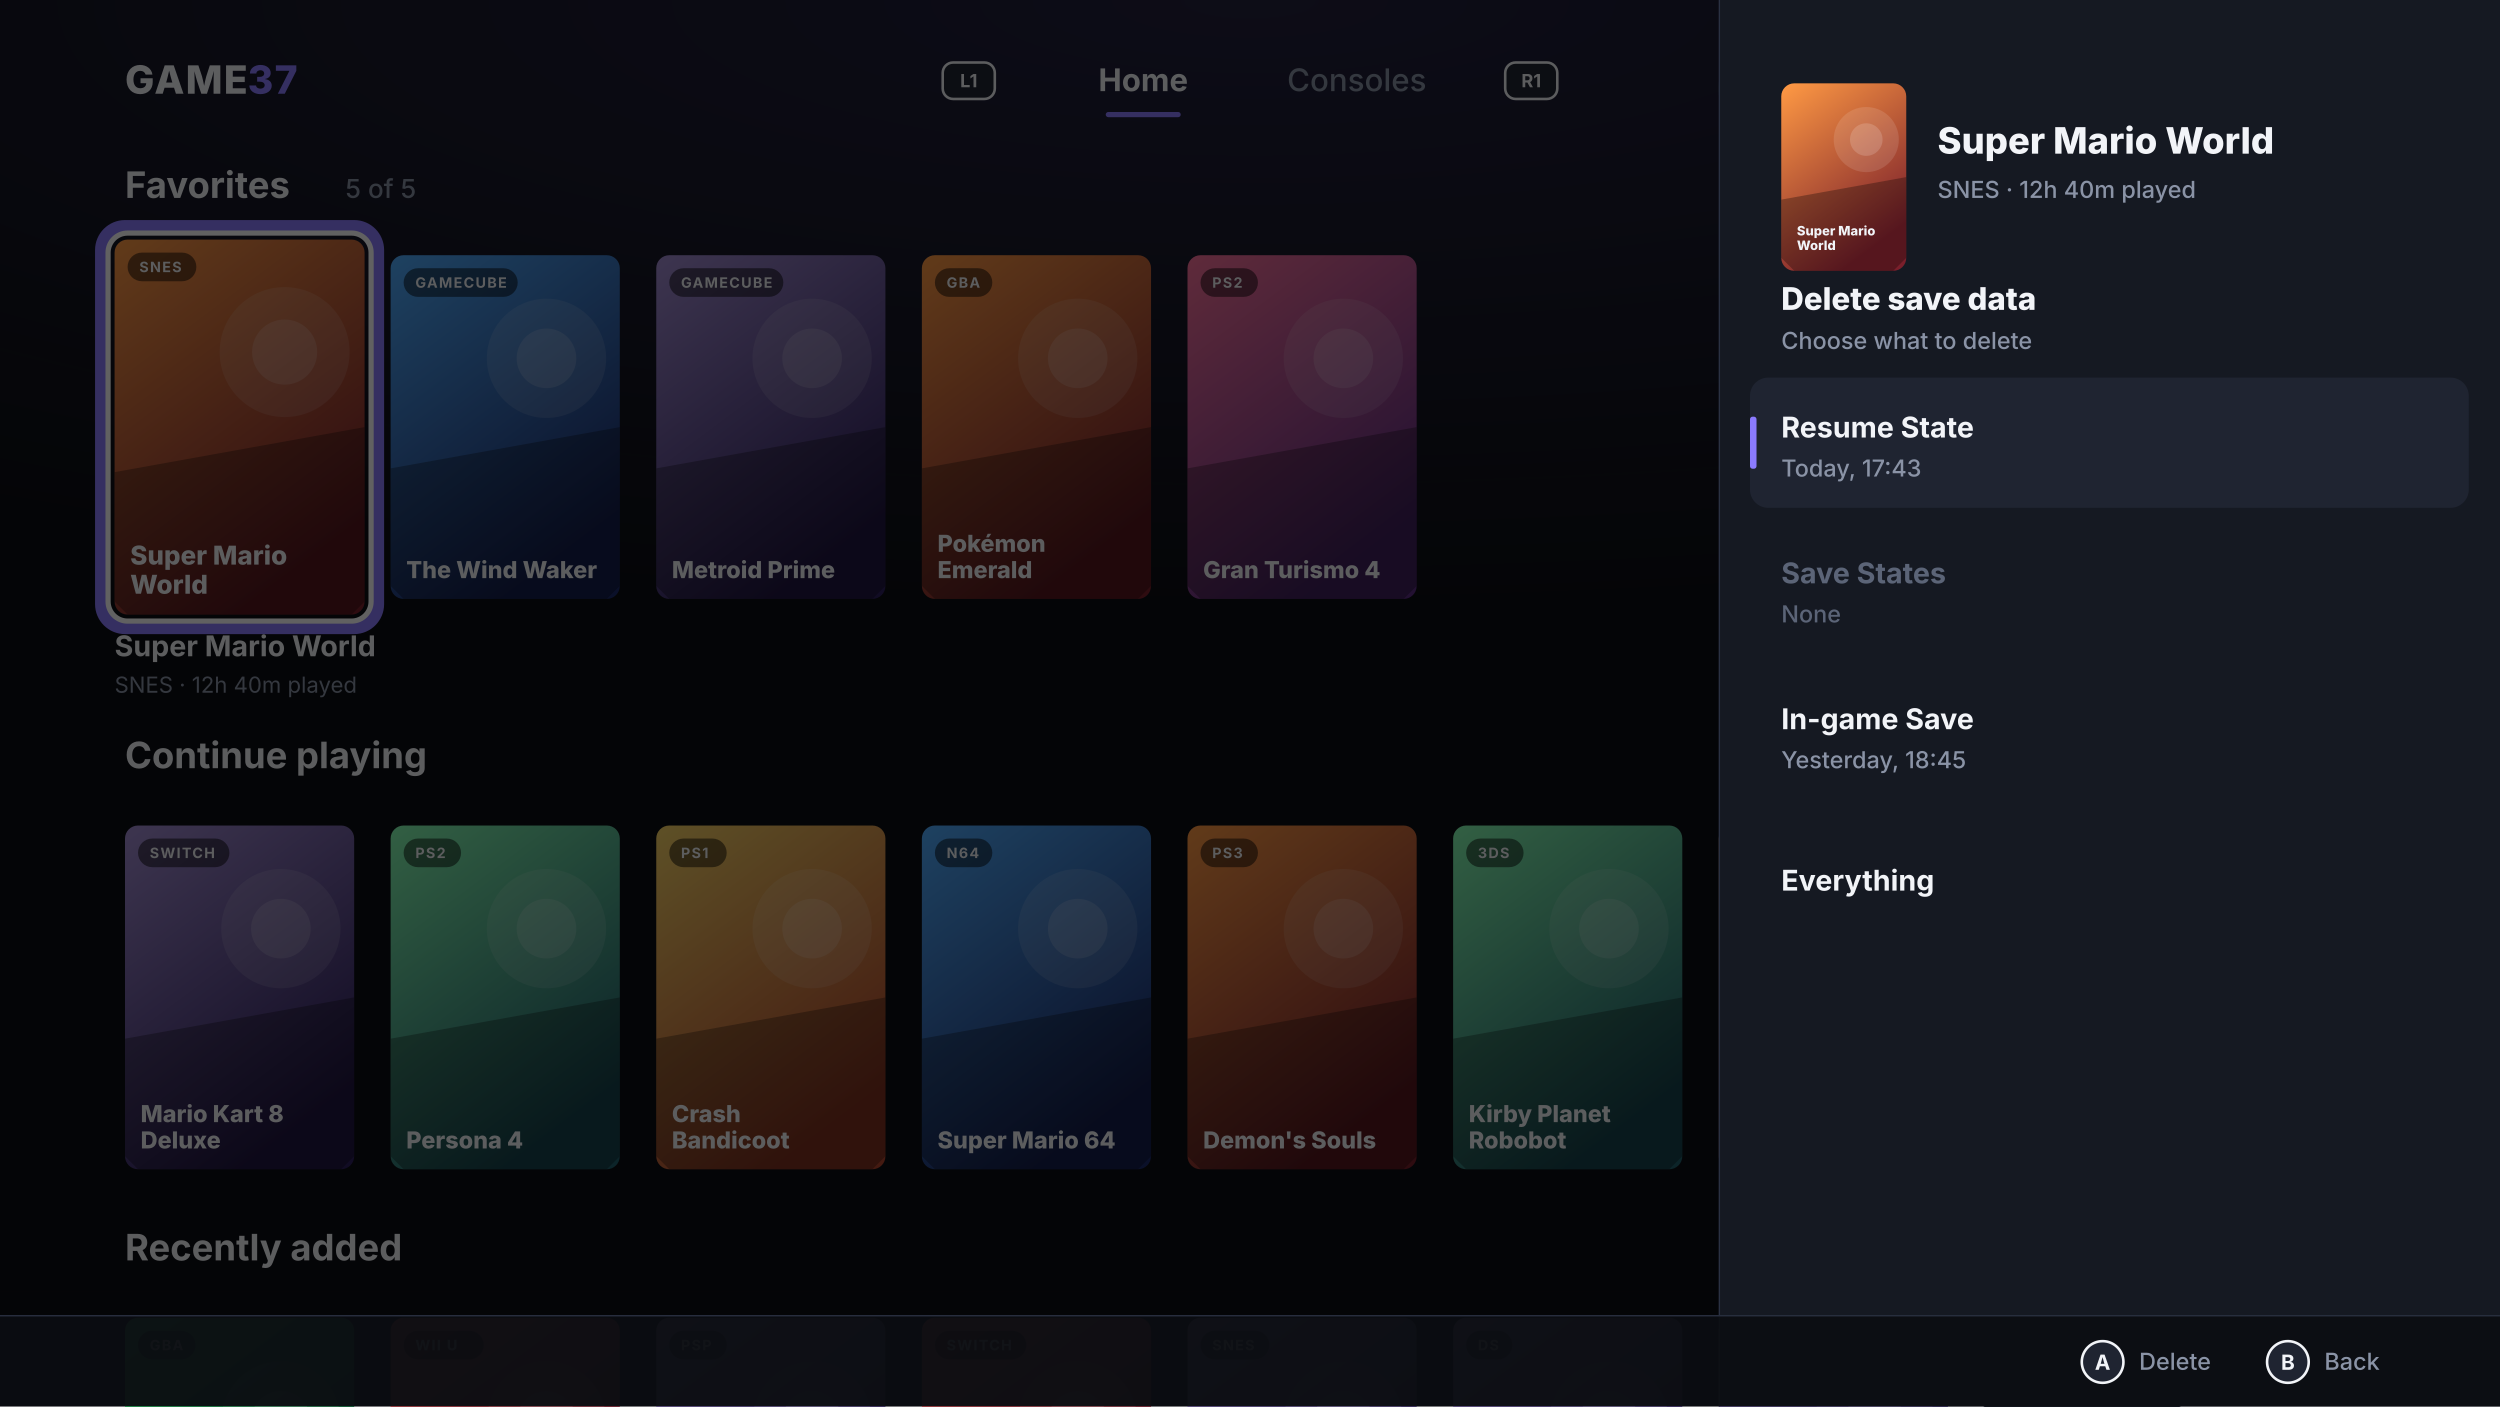
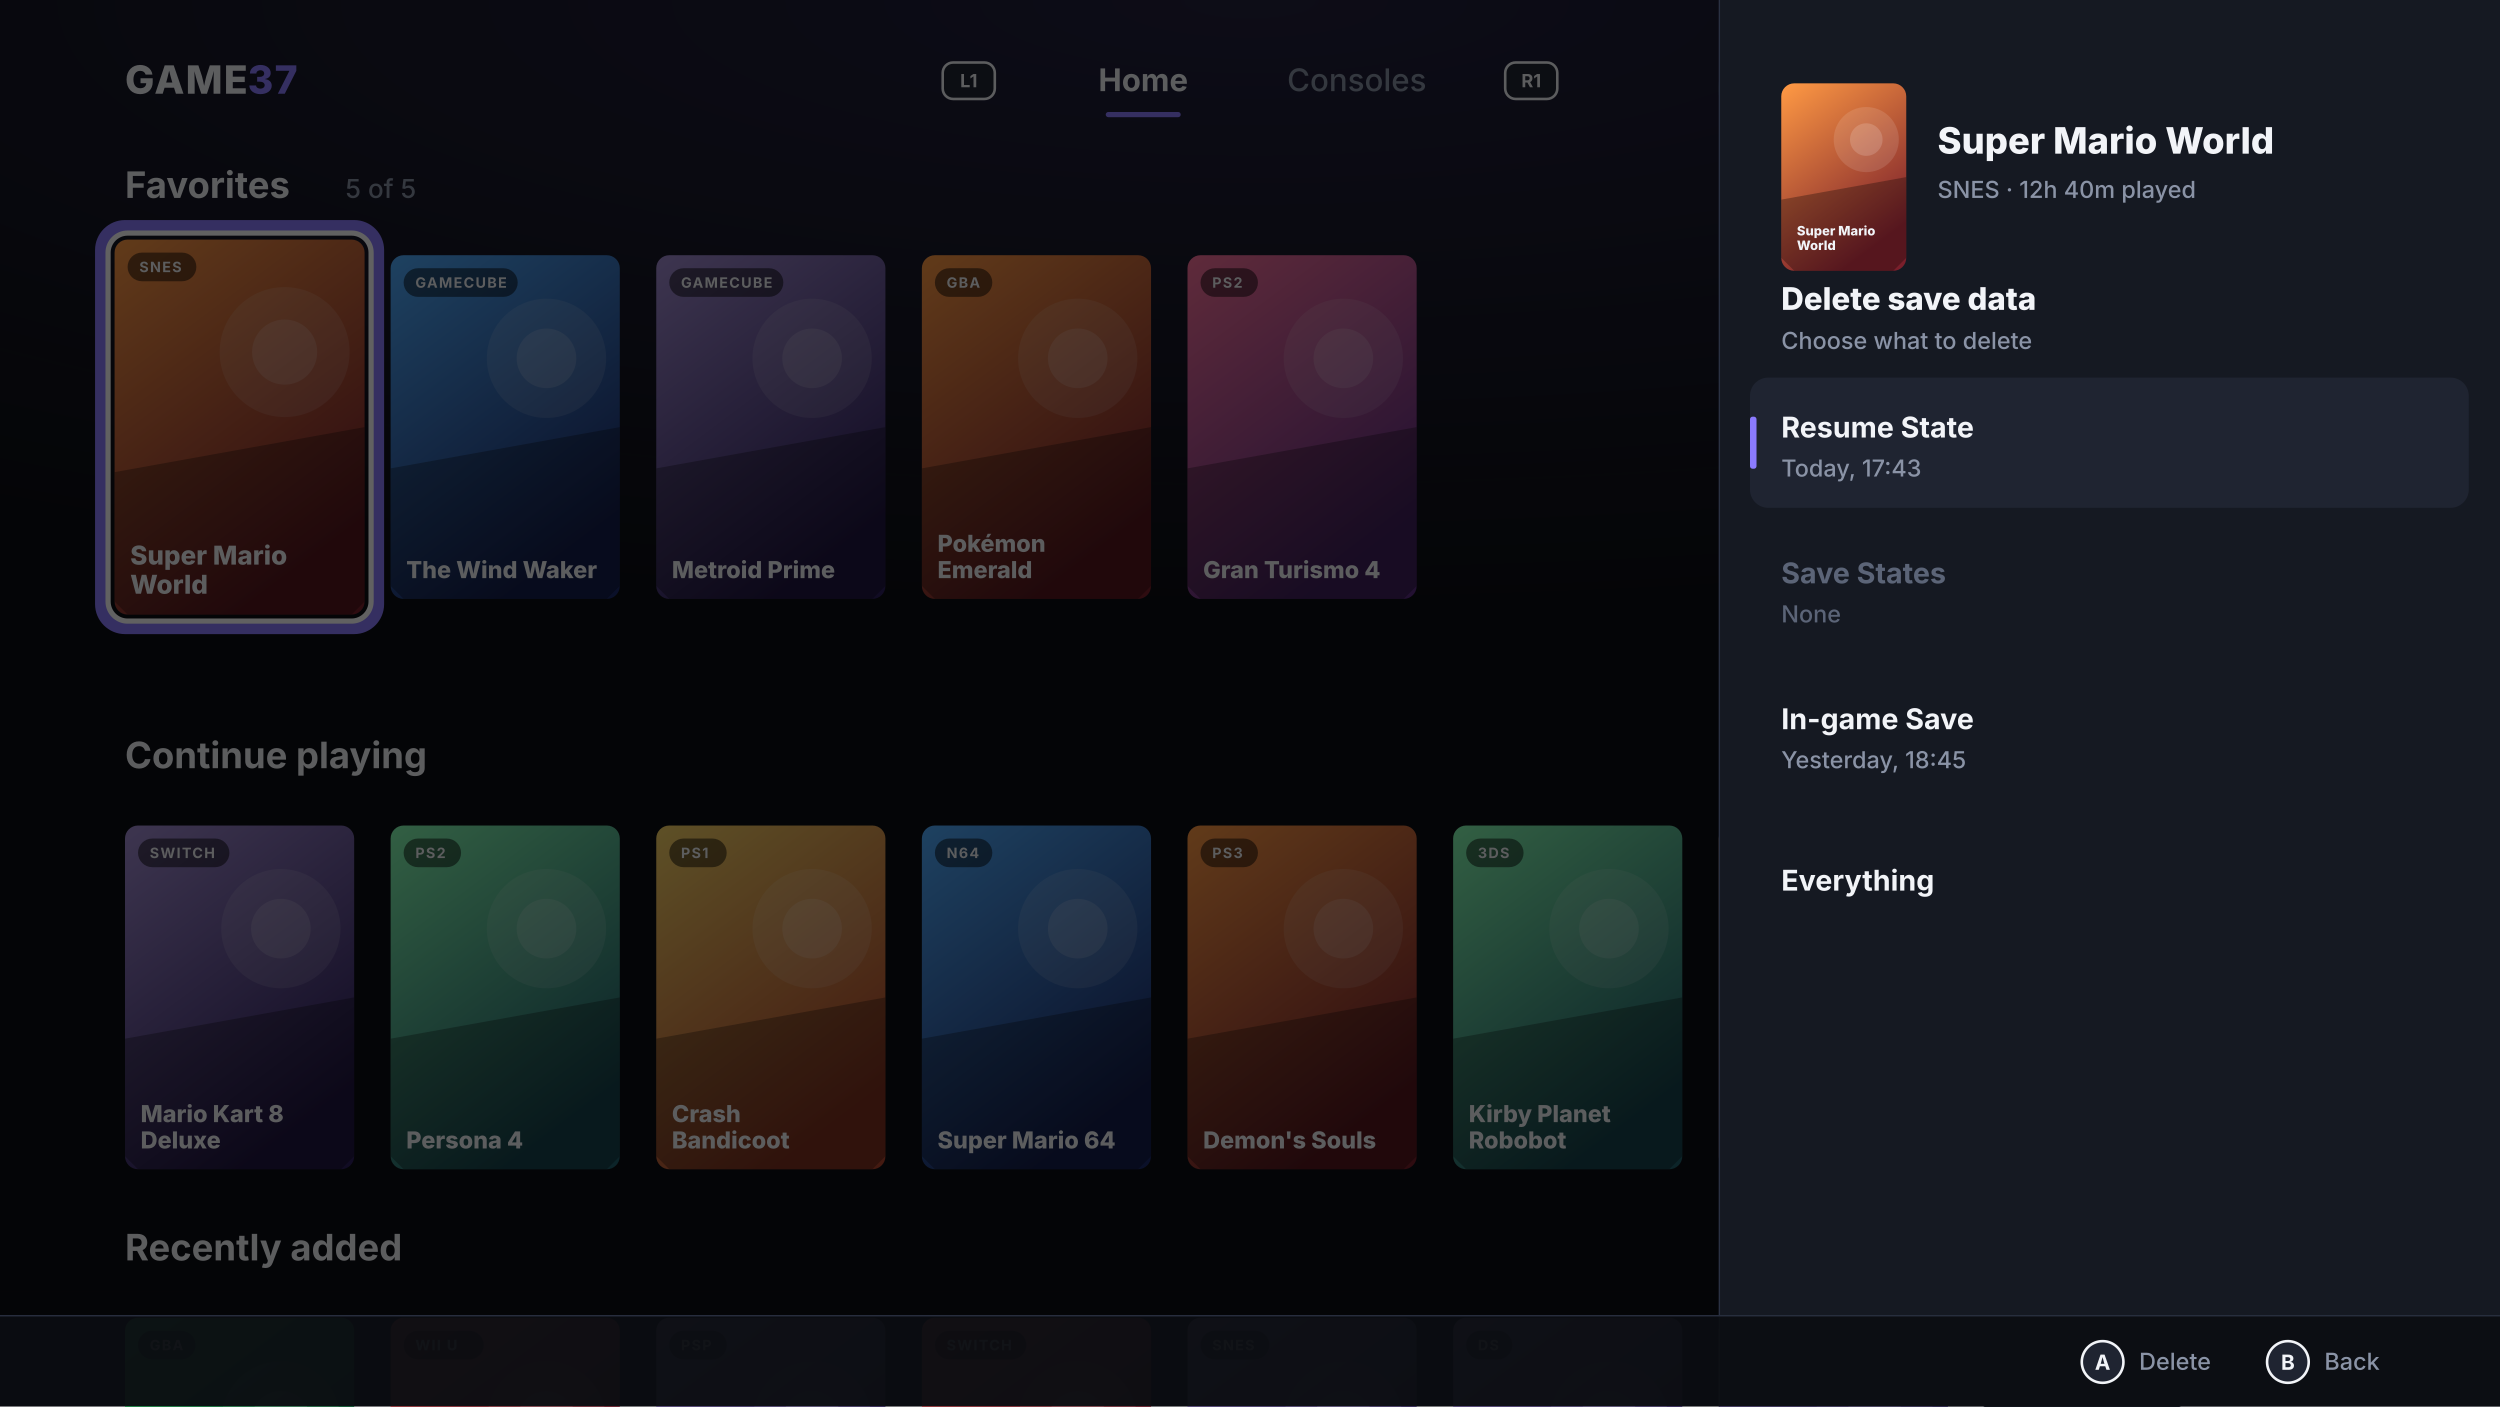
<svg xmlns="http://www.w3.org/2000/svg" width="1920" height="1080" viewBox="0 0 1920 1080">
  <defs>
    <radialGradient id="rg1" cx="0.5" cy="0" r="0.9">
      <stop offset="0" stop-color="#8B7BFF" stop-opacity="0.18" />
      <stop offset="1" stop-color="#8B7BFF" stop-opacity="0" />
    </radialGradient>
    <linearGradient id="lg2" x1="0" y1="0" x2="0.5" y2="1">
      <stop offset="0" stop-color="#FF9A44" stop-opacity="1" />
      <stop offset="1" stop-color="#7A1F2B" stop-opacity="1" />
    </linearGradient>
    <linearGradient id="lg3" x1="0" y1="0" x2="0.5" y2="1">
      <stop offset="0" stop-color="#4FACFE" stop-opacity="1" />
      <stop offset="1" stop-color="#1B2A6B" stop-opacity="1" />
    </linearGradient>
    <linearGradient id="lg4" x1="0" y1="0" x2="0.5" y2="1">
      <stop offset="0" stop-color="#A18CD1" stop-opacity="1" />
      <stop offset="1" stop-color="#2E1F5E" stop-opacity="1" />
    </linearGradient>
    <linearGradient id="lg5" x1="0" y1="0" x2="0.5" y2="1">
      <stop offset="0" stop-color="#FF9A44" stop-opacity="1" />
      <stop offset="1" stop-color="#7A1F2B" stop-opacity="1" />
    </linearGradient>
    <linearGradient id="lg6" x1="0" y1="0" x2="0.5" y2="1">
      <stop offset="0" stop-color="#FA709A" stop-opacity="1" />
      <stop offset="1" stop-color="#5B2C83" stop-opacity="1" />
    </linearGradient>
    <linearGradient id="lg7" x1="0" y1="0" x2="0.5" y2="1">
      <stop offset="0" stop-color="#A18CD1" stop-opacity="1" />
      <stop offset="1" stop-color="#2E1F5E" stop-opacity="1" />
    </linearGradient>
    <linearGradient id="lg8" x1="0" y1="0" x2="0.5" y2="1">
      <stop offset="0" stop-color="#84FAB0" stop-opacity="1" />
      <stop offset="1" stop-color="#1F5F6B" stop-opacity="1" />
    </linearGradient>
    <linearGradient id="lg9" x1="0" y1="0" x2="0.5" y2="1">
      <stop offset="0" stop-color="#F6D365" stop-opacity="1" />
      <stop offset="1" stop-color="#B3452C" stop-opacity="1" />
    </linearGradient>
    <linearGradient id="lg10" x1="0" y1="0" x2="0.5" y2="1">
      <stop offset="0" stop-color="#4FACFE" stop-opacity="1" />
      <stop offset="1" stop-color="#1B2A6B" stop-opacity="1" />
    </linearGradient>
    <linearGradient id="lg11" x1="0" y1="0" x2="0.5" y2="1">
      <stop offset="0" stop-color="#FF9A44" stop-opacity="1" />
      <stop offset="1" stop-color="#7A1F2B" stop-opacity="1" />
    </linearGradient>
    <linearGradient id="lg12" x1="0" y1="0" x2="0.5" y2="1">
      <stop offset="0" stop-color="#84FAB0" stop-opacity="1" />
      <stop offset="1" stop-color="#1F5F6B" stop-opacity="1" />
    </linearGradient>
    <linearGradient id="lg13" x1="0" y1="0" x2="0.5" y2="1">
      <stop offset="0" stop-color="#FCCB90" stop-opacity="1" />
      <stop offset="1" stop-color="#8E3B46" stop-opacity="1" />
    </linearGradient>
    <linearGradient id="lg14" x1="0" y1="0" x2="0.5" y2="1">
      <stop offset="0" stop-color="#43E97B" stop-opacity="1" />
      <stop offset="1" stop-color="#0F4C3A" stop-opacity="1" />
    </linearGradient>
    <linearGradient id="lg15" x1="0" y1="0" x2="0.5" y2="1">
      <stop offset="0" stop-color="#FF6B6B" stop-opacity="1" />
      <stop offset="1" stop-color="#6B1D3A" stop-opacity="1" />
    </linearGradient>
    <linearGradient id="lg16" x1="0" y1="0" x2="0.5" y2="1">
      <stop offset="0" stop-color="#A18CD1" stop-opacity="1" />
      <stop offset="1" stop-color="#2E1F5E" stop-opacity="1" />
    </linearGradient>
    <linearGradient id="lg17" x1="0" y1="0" x2="0.5" y2="1">
      <stop offset="0" stop-color="#FF6B6B" stop-opacity="1" />
      <stop offset="1" stop-color="#6B1D3A" stop-opacity="1" />
    </linearGradient>
    <linearGradient id="lg18" x1="0" y1="0" x2="0.5" y2="1">
      <stop offset="0" stop-color="#A18CD1" stop-opacity="1" />
      <stop offset="1" stop-color="#2E1F5E" stop-opacity="1" />
    </linearGradient>
    <linearGradient id="lg19" x1="0" y1="0" x2="0.5" y2="1">
      <stop offset="0" stop-color="#A18CD1" stop-opacity="1" />
      <stop offset="1" stop-color="#2E1F5E" stop-opacity="1" />
    </linearGradient>
    <linearGradient id="lg20" x1="0" y1="0" x2="0.5" y2="1">
      <stop offset="0" stop-color="#A18CD1" stop-opacity="1" />
      <stop offset="1" stop-color="#2E1F5E" stop-opacity="1" />
    </linearGradient>
    <linearGradient id="lg21" x1="0" y1="0" x2="0" y2="1">
      <stop offset="0" stop-color="#0B0D12" stop-opacity="0" />
      <stop offset="1" stop-color="#0B0D12" stop-opacity="1" />
    </linearGradient>
    <linearGradient id="lg22" x1="0" y1="0" x2="0.5" y2="1">
      <stop offset="0" stop-color="#FF9A44" stop-opacity="1" />
      <stop offset="1" stop-color="#7A1F2B" stop-opacity="1" />
    </linearGradient>
  </defs>
  <rect x="0.0" y="0.0" width="1920.0" height="1080.0" rx="0" fill="#0B0D12" fill-opacity="1" />
  <rect x="0.0" y="0.0" width="1920.0" height="520.0" rx="0" fill="url(#rg1)" fill-opacity="1" />
  <text x="96" y="72" font-family="Inter, 'Helvetica Neue', Arial, sans-serif" font-size="30" font-weight="800" fill="#F2F4F8" letter-spacing="1">GAME<tspan fill="#8B7BFF">37</tspan>
  </text>
  <rect x="724.0" y="48.0" width="40.0" height="28.0" rx="8" fill="#1F2431" fill-opacity="1" stroke="#F2F4F8" stroke-width="2" />
  <text x="744.0" y="67.0" font-family="Inter, 'Helvetica Neue', Arial, sans-serif" font-size="14" font-weight="700" fill="#F2F4F8" fill-opacity="1" text-anchor="middle" letter-spacing="0">L1</text>
  <rect x="1156.0" y="48.0" width="40.0" height="28.0" rx="8" fill="#1F2431" fill-opacity="1" stroke="#F2F4F8" stroke-width="2" />
  <text x="1176.0" y="67.0" font-family="Inter, 'Helvetica Neue', Arial, sans-serif" font-size="14" font-weight="700" fill="#F2F4F8" fill-opacity="1" text-anchor="middle" letter-spacing="0">R1</text>
  <text x="878.0" y="70.0" font-family="Inter, 'Helvetica Neue', Arial, sans-serif" font-size="24" font-weight="700" fill="#F2F4F8" fill-opacity="1" text-anchor="middle" letter-spacing="0">Home</text>
  <rect x="849.2" y="86.0" width="57.6" height="4.0" rx="2" fill="#8B7BFF" fill-opacity="1" />
  <text x="1042.0" y="70.0" font-family="Inter, 'Helvetica Neue', Arial, sans-serif" font-size="24" font-weight="500" fill="#8A93A6" fill-opacity="1" text-anchor="middle" letter-spacing="0">Consoles</text>
  <rect x="1320.0" y="44.0" width="330.0" height="48.0" rx="24" fill="#151922" fill-opacity="1" stroke="#2A3142" stroke-width="1" />
  <circle cx="1350.0" cy="66.0" r="8.0" fill="none" fill-opacity="1" stroke="#8A93A6" stroke-width="2.5" />
  <line x1="1356" y1="72" x2="1362" y2="78" stroke="#8A93A6" stroke-width="2.5" stroke-linecap="round" />
  <text x="1372.0" y="74.0" font-family="Inter, 'Helvetica Neue', Arial, sans-serif" font-size="18" font-weight="400" fill="#8A93A6" fill-opacity="1" text-anchor="start" letter-spacing="0">Search games</text>
  <rect x="1596.0" y="54.0" width="40.0" height="28.0" rx="8" fill="#1F2431" fill-opacity="1" stroke="#F2F4F8" stroke-width="2" />
  <text x="1616.0" y="73.0" font-family="Inter, 'Helvetica Neue', Arial, sans-serif" font-size="14" font-weight="700" fill="#F2F4F8" fill-opacity="1" text-anchor="middle" letter-spacing="0">L3</text>
  <rect x="1519.6" y="54.0" width="68.4" height="28.0" rx="8" fill="#1F2431" fill-opacity="1" stroke="#F2F4F8" stroke-width="2" />
  <text x="1553.8" y="73.0" font-family="Inter, 'Helvetica Neue', Arial, sans-serif" font-size="14" font-weight="700" fill="#F2F4F8" fill-opacity="1" text-anchor="middle" letter-spacing="0">Ctrl F</text>
  <circle cx="1690.0" cy="68.0" r="24.0" fill="#151922" fill-opacity="1" stroke="#2A3142" stroke-width="1" />
  <polygon points="1699.3,65.4 1702.8,65.9 1702.8,70.1 1699.3,70.6 1698.4,72.7 1700.5,75.6 1697.6,78.5 1694.7,76.4 1692.6,77.3 1692.1,80.8 1687.9,80.8 1687.4,77.3 1685.3,76.4 1682.4,78.5 1679.5,75.6 1681.6,72.7 1680.7,70.6 1677.2,70.1 1677.2,65.9 1680.7,65.4 1681.6,63.3 1679.5,60.4 1682.4,57.5 1685.3,59.6 1687.4,58.7 1687.9,55.2 1692.1,55.2 1692.6,58.7 1694.7,59.6 1697.6,57.5 1700.5,60.4 1698.4,63.3" fill="#8A93A6" />
  <circle cx="1690.0" cy="68.0" r="4.7" fill="#151922" fill-opacity="1" />
  <text x="1824.0" y="76.0" font-family="Inter, 'Helvetica Neue', Arial, sans-serif" font-size="24" font-weight="600" fill="#F2F4F8" fill-opacity="1" text-anchor="end" letter-spacing="0">21:42</text>
  <rect x="78.0" y="174.0" width="212.0" height="308.0" rx="18" fill="none" fill-opacity="0.4" stroke="#8B7BFF" stroke-width="10" />
  <rect x="83.0" y="179.0" width="202.0" height="298.0" rx="15" fill="none" fill-opacity="1" stroke="#FFFFFF" stroke-width="4" />
  <rect x="88.0" y="184.0" width="192.0" height="288.0" rx="10" fill="url(#lg2)" fill-opacity="1" />
  <circle cx="218.6" cy="270.4" r="49.9" fill="#FFFFFF" fill-opacity="0.12" />
  <circle cx="218.6" cy="270.4" r="25.0" fill="#FFFFFF" fill-opacity="0.16" />
  <polygon points="88,362.6 280,328.0 280,462.0 270,472.0 98,472.0 88,462.0" fill="#000000" fill-opacity=".3" />
  <text x="100.0" y="433.6" font-family="Inter, 'Helvetica Neue', Arial, sans-serif" font-size="20" font-weight="800" fill="#F2F4F8" fill-opacity="1" text-anchor="start" letter-spacing="0">Super Mario</text>
  <text x="100.0" y="456.0" font-family="Inter, 'Helvetica Neue', Arial, sans-serif" font-size="20" font-weight="800" fill="#F2F4F8" fill-opacity="1" text-anchor="start" letter-spacing="0">World</text>
  <rect x="98.0" y="194.0" width="52.8" height="22.0" rx="11" fill="#000000" fill-opacity="0.5" />
  <text x="107.0" y="209.0" font-family="Inter, 'Helvetica Neue', Arial, sans-serif" font-size="11" font-weight="700" fill="#F2F4F8" fill-opacity="1" text-anchor="start" letter-spacing="1">SNES</text>
-   <text x="88.0" y="504.0" font-family="Inter, 'Helvetica Neue', Arial, sans-serif" font-size="22" font-weight="700" fill="#F2F4F8" fill-opacity="1" text-anchor="start" letter-spacing="0">Super Mario World</text>
-   <text x="88.0" y="532.0" font-family="Inter, 'Helvetica Neue', Arial, sans-serif" font-size="17" font-weight="400" fill="#8A93A6" fill-opacity="1" text-anchor="start" letter-spacing="0">SNES · 12h 40m played</text>
  <rect x="300.0" y="196.0" width="176.0" height="264.0" rx="10" fill="url(#lg3)" fill-opacity="1" />
  <circle cx="419.7" cy="275.2" r="45.8" fill="#FFFFFF" fill-opacity="0.12" />
  <circle cx="419.7" cy="275.2" r="22.9" fill="#FFFFFF" fill-opacity="0.16" />
  <polygon points="300,359.7 476,328.0 476,450.0 466,460.0 310,460.0 300,450.0" fill="#000000" fill-opacity=".3" />
  <text x="312.0" y="444.0" font-family="Inter, 'Helvetica Neue', Arial, sans-serif" font-size="18" font-weight="800" fill="#F2F4F8" fill-opacity="1" text-anchor="start" letter-spacing="0">The Wind Waker</text>
  <rect x="310.0" y="206.0" width="87.6" height="22.0" rx="11" fill="#000000" fill-opacity="0.5" />
  <text x="319.0" y="221.0" font-family="Inter, 'Helvetica Neue', Arial, sans-serif" font-size="11" font-weight="700" fill="#F2F4F8" fill-opacity="1" text-anchor="start" letter-spacing="1">GAMECUBE</text>
  <rect x="504.0" y="196.0" width="176.0" height="264.0" rx="10" fill="url(#lg4)" fill-opacity="1" />
  <circle cx="623.7" cy="275.2" r="45.8" fill="#FFFFFF" fill-opacity="0.12" />
  <circle cx="623.7" cy="275.2" r="22.9" fill="#FFFFFF" fill-opacity="0.16" />
  <polygon points="504,359.7 680,328.0 680,450.0 670,460.0 514,460.0 504,450.0" fill="#000000" fill-opacity=".3" />
  <text x="516.0" y="444.0" font-family="Inter, 'Helvetica Neue', Arial, sans-serif" font-size="18" font-weight="800" fill="#F2F4F8" fill-opacity="1" text-anchor="start" letter-spacing="0">Metroid Prime</text>
  <rect x="514.0" y="206.0" width="87.6" height="22.0" rx="11" fill="#000000" fill-opacity="0.5" />
  <text x="523.0" y="221.0" font-family="Inter, 'Helvetica Neue', Arial, sans-serif" font-size="11" font-weight="700" fill="#F2F4F8" fill-opacity="1" text-anchor="start" letter-spacing="1">GAMECUBE</text>
  <rect x="708.0" y="196.0" width="176.0" height="264.0" rx="10" fill="url(#lg5)" fill-opacity="1" />
  <circle cx="827.7" cy="275.2" r="45.8" fill="#FFFFFF" fill-opacity="0.12" />
  <circle cx="827.7" cy="275.2" r="22.9" fill="#FFFFFF" fill-opacity="0.16" />
  <polygon points="708,359.7 884,328.0 884,450.0 874,460.0 718,460.0 708,450.0" fill="#000000" fill-opacity=".3" />
  <text x="720.0" y="423.8" font-family="Inter, 'Helvetica Neue', Arial, sans-serif" font-size="18" font-weight="800" fill="#F2F4F8" fill-opacity="1" text-anchor="start" letter-spacing="0">Pokémon</text>
  <text x="720.0" y="444.0" font-family="Inter, 'Helvetica Neue', Arial, sans-serif" font-size="18" font-weight="800" fill="#F2F4F8" fill-opacity="1" text-anchor="start" letter-spacing="0">Emerald</text>
  <rect x="718.0" y="206.0" width="44.1" height="22.0" rx="11" fill="#000000" fill-opacity="0.5" />
  <text x="727.0" y="221.0" font-family="Inter, 'Helvetica Neue', Arial, sans-serif" font-size="11" font-weight="700" fill="#F2F4F8" fill-opacity="1" text-anchor="start" letter-spacing="1">GBA</text>
  <rect x="912.0" y="196.0" width="176.0" height="264.0" rx="10" fill="url(#lg6)" fill-opacity="1" />
  <circle cx="1031.7" cy="275.2" r="45.8" fill="#FFFFFF" fill-opacity="0.12" />
  <circle cx="1031.7" cy="275.2" r="22.9" fill="#FFFFFF" fill-opacity="0.16" />
  <polygon points="912,359.7 1088,328.0 1088,450.0 1078,460.0 922,460.0 912,450.0" fill="#000000" fill-opacity=".3" />
  <text x="924.0" y="444.0" font-family="Inter, 'Helvetica Neue', Arial, sans-serif" font-size="18" font-weight="800" fill="#F2F4F8" fill-opacity="1" text-anchor="start" letter-spacing="0">Gran Turismo 4</text>
  <rect x="922.0" y="206.0" width="44.1" height="22.0" rx="11" fill="#000000" fill-opacity="0.5" />
  <text x="931.0" y="221.0" font-family="Inter, 'Helvetica Neue', Arial, sans-serif" font-size="11" font-weight="700" fill="#F2F4F8" fill-opacity="1" text-anchor="start" letter-spacing="1">PS2</text>
  <rect x="96.0" y="634.0" width="176.0" height="264.0" rx="10" fill="url(#lg7)" fill-opacity="1" />
  <circle cx="215.7" cy="713.2" r="45.8" fill="#FFFFFF" fill-opacity="0.12" />
  <circle cx="215.7" cy="713.2" r="22.9" fill="#FFFFFF" fill-opacity="0.16" />
  <polygon points="96,797.7 272,766.0 272,888.0 262,898.0 106,898.0 96,888.0" fill="#000000" fill-opacity=".3" />
  <text x="108.0" y="861.8" font-family="Inter, 'Helvetica Neue', Arial, sans-serif" font-size="18" font-weight="800" fill="#F2F4F8" fill-opacity="1" text-anchor="start" letter-spacing="0">Mario Kart 8</text>
  <text x="108.0" y="882.0" font-family="Inter, 'Helvetica Neue', Arial, sans-serif" font-size="18" font-weight="800" fill="#F2F4F8" fill-opacity="1" text-anchor="start" letter-spacing="0">Deluxe</text>
  <rect x="106.0" y="644.0" width="70.2" height="22.0" rx="11" fill="#000000" fill-opacity="0.5" />
  <text x="115.0" y="659.0" font-family="Inter, 'Helvetica Neue', Arial, sans-serif" font-size="11" font-weight="700" fill="#F2F4F8" fill-opacity="1" text-anchor="start" letter-spacing="1">SWITCH</text>
  <rect x="300.0" y="634.0" width="176.0" height="264.0" rx="10" fill="url(#lg8)" fill-opacity="1" />
  <circle cx="419.7" cy="713.2" r="45.8" fill="#FFFFFF" fill-opacity="0.12" />
  <circle cx="419.7" cy="713.2" r="22.9" fill="#FFFFFF" fill-opacity="0.16" />
  <polygon points="300,797.7 476,766.0 476,888.0 466,898.0 310,898.0 300,888.0" fill="#000000" fill-opacity=".3" />
  <text x="312.0" y="882.0" font-family="Inter, 'Helvetica Neue', Arial, sans-serif" font-size="18" font-weight="800" fill="#F2F4F8" fill-opacity="1" text-anchor="start" letter-spacing="0">Persona 4</text>
  <rect x="310.0" y="644.0" width="44.1" height="22.0" rx="11" fill="#000000" fill-opacity="0.5" />
  <text x="319.0" y="659.0" font-family="Inter, 'Helvetica Neue', Arial, sans-serif" font-size="11" font-weight="700" fill="#F2F4F8" fill-opacity="1" text-anchor="start" letter-spacing="1">PS2</text>
  <rect x="504.0" y="634.0" width="176.0" height="264.0" rx="10" fill="url(#lg9)" fill-opacity="1" />
  <circle cx="623.7" cy="713.2" r="45.8" fill="#FFFFFF" fill-opacity="0.12" />
  <circle cx="623.7" cy="713.2" r="22.9" fill="#FFFFFF" fill-opacity="0.16" />
  <polygon points="504,797.7 680,766.0 680,888.0 670,898.0 514,898.0 504,888.0" fill="#000000" fill-opacity=".3" />
  <text x="516.0" y="861.8" font-family="Inter, 'Helvetica Neue', Arial, sans-serif" font-size="18" font-weight="800" fill="#F2F4F8" fill-opacity="1" text-anchor="start" letter-spacing="0">Crash</text>
  <text x="516.0" y="882.0" font-family="Inter, 'Helvetica Neue', Arial, sans-serif" font-size="18" font-weight="800" fill="#F2F4F8" fill-opacity="1" text-anchor="start" letter-spacing="0">Bandicoot</text>
  <rect x="514.0" y="644.0" width="44.1" height="22.0" rx="11" fill="#000000" fill-opacity="0.5" />
  <text x="523.0" y="659.0" font-family="Inter, 'Helvetica Neue', Arial, sans-serif" font-size="11" font-weight="700" fill="#F2F4F8" fill-opacity="1" text-anchor="start" letter-spacing="1">PS1</text>
  <rect x="708.0" y="634.0" width="176.0" height="264.0" rx="10" fill="url(#lg10)" fill-opacity="1" />
  <circle cx="827.7" cy="713.2" r="45.8" fill="#FFFFFF" fill-opacity="0.12" />
  <circle cx="827.7" cy="713.2" r="22.9" fill="#FFFFFF" fill-opacity="0.16" />
  <polygon points="708,797.7 884,766.0 884,888.0 874,898.0 718,898.0 708,888.0" fill="#000000" fill-opacity=".3" />
  <text x="720.0" y="882.0" font-family="Inter, 'Helvetica Neue', Arial, sans-serif" font-size="18" font-weight="800" fill="#F2F4F8" fill-opacity="1" text-anchor="start" letter-spacing="0">Super Mario 64</text>
  <rect x="718.0" y="644.0" width="44.1" height="22.0" rx="11" fill="#000000" fill-opacity="0.5" />
  <text x="727.0" y="659.0" font-family="Inter, 'Helvetica Neue', Arial, sans-serif" font-size="11" font-weight="700" fill="#F2F4F8" fill-opacity="1" text-anchor="start" letter-spacing="1">N64</text>
  <rect x="912.0" y="634.0" width="176.0" height="264.0" rx="10" fill="url(#lg11)" fill-opacity="1" />
  <circle cx="1031.7" cy="713.2" r="45.8" fill="#FFFFFF" fill-opacity="0.12" />
  <circle cx="1031.7" cy="713.2" r="22.9" fill="#FFFFFF" fill-opacity="0.16" />
  <polygon points="912,797.7 1088,766.0 1088,888.0 1078,898.0 922,898.0 912,888.0" fill="#000000" fill-opacity=".3" />
  <text x="924.0" y="882.0" font-family="Inter, 'Helvetica Neue', Arial, sans-serif" font-size="18" font-weight="800" fill="#F2F4F8" fill-opacity="1" text-anchor="start" letter-spacing="0">Demon's Souls</text>
  <rect x="922.0" y="644.0" width="44.1" height="22.0" rx="11" fill="#000000" fill-opacity="0.5" />
  <text x="931.0" y="659.0" font-family="Inter, 'Helvetica Neue', Arial, sans-serif" font-size="11" font-weight="700" fill="#F2F4F8" fill-opacity="1" text-anchor="start" letter-spacing="1">PS3</text>
  <rect x="1116.0" y="634.0" width="176.0" height="264.0" rx="10" fill="url(#lg12)" fill-opacity="1" />
  <circle cx="1235.7" cy="713.2" r="45.8" fill="#FFFFFF" fill-opacity="0.12" />
  <circle cx="1235.7" cy="713.2" r="22.9" fill="#FFFFFF" fill-opacity="0.16" />
  <polygon points="1116,797.7 1292,766.0 1292,888.0 1282,898.0 1126,898.0 1116,888.0" fill="#000000" fill-opacity=".3" />
  <text x="1128.0" y="861.8" font-family="Inter, 'Helvetica Neue', Arial, sans-serif" font-size="18" font-weight="800" fill="#F2F4F8" fill-opacity="1" text-anchor="start" letter-spacing="0">Kirby Planet</text>
  <text x="1128.0" y="882.0" font-family="Inter, 'Helvetica Neue', Arial, sans-serif" font-size="18" font-weight="800" fill="#F2F4F8" fill-opacity="1" text-anchor="start" letter-spacing="0">Robobot</text>
  <rect x="1126.0" y="644.0" width="44.1" height="22.0" rx="11" fill="#000000" fill-opacity="0.5" />
  <text x="1135.0" y="659.0" font-family="Inter, 'Helvetica Neue', Arial, sans-serif" font-size="11" font-weight="700" fill="#F2F4F8" fill-opacity="1" text-anchor="start" letter-spacing="1">3DS</text>
  <rect x="1320.0" y="634.0" width="176.0" height="264.0" rx="10" fill="url(#lg13)" fill-opacity="1" />
  <circle cx="1439.7" cy="713.2" r="45.8" fill="#FFFFFF" fill-opacity="0.12" />
  <circle cx="1439.7" cy="713.2" r="22.9" fill="#FFFFFF" fill-opacity="0.16" />
  <polygon points="1320,797.7 1496,766.0 1496,888.0 1486,898.0 1330,898.0 1320,888.0" fill="#000000" fill-opacity=".3" />
  <text x="1332.0" y="882.0" font-family="Inter, 'Helvetica Neue', Arial, sans-serif" font-size="18" font-weight="800" fill="#F2F4F8" fill-opacity="1" text-anchor="start" letter-spacing="0">Bloodborne</text>
  <rect x="1330.0" y="644.0" width="44.1" height="22.0" rx="11" fill="#000000" fill-opacity="0.5" />
  <text x="1339.0" y="659.0" font-family="Inter, 'Helvetica Neue', Arial, sans-serif" font-size="11" font-weight="700" fill="#F2F4F8" fill-opacity="1" text-anchor="start" letter-spacing="1">PS4</text>
  <rect x="1524.0" y="634.0" width="150.0" height="264.0" rx="10" fill="#151922" fill-opacity="1" stroke="#2A3142" stroke-width="1" />
  <circle cx="1599.0" cy="742.0" r="26.0" fill="#1F2431" fill-opacity="1" />
  <path d="M1593.0,730.0 l12,12 l-12,12" fill="none" stroke="#F2F4F8" stroke-width="3" stroke-linecap="round" stroke-linejoin="round" />
  <text x="1599.0" y="796.0" font-family="Inter, 'Helvetica Neue', Arial, sans-serif" font-size="18" font-weight="600" fill="#F2F4F8" fill-opacity="1" text-anchor="middle" letter-spacing="0">See all</text>
  <text x="1599.0" y="820.0" font-family="Inter, 'Helvetica Neue', Arial, sans-serif" font-size="15" font-weight="400" fill="#8A93A6" fill-opacity="1" text-anchor="middle" letter-spacing="0">23 games</text>
  <rect x="96.0" y="1012.0" width="176.0" height="264.0" rx="10" fill="url(#lg14)" fill-opacity="1" />
  <circle cx="215.7" cy="1091.2" r="45.8" fill="#FFFFFF" fill-opacity="0.12" />
  <circle cx="215.7" cy="1091.2" r="22.9" fill="#FFFFFF" fill-opacity="0.16" />
  <polygon points="96,1175.7 272,1144.0 272,1266.0 262,1276.0 106,1276.0 96,1266.0" fill="#000000" fill-opacity=".3" />
  <text x="108.0" y="1260.0" font-family="Inter, 'Helvetica Neue', Arial, sans-serif" font-size="18" font-weight="800" fill="#F2F4F8" fill-opacity="1" text-anchor="start" letter-spacing="0">Aria of Sorrow</text>
  <rect x="106.0" y="1022.0" width="44.1" height="22.0" rx="11" fill="#000000" fill-opacity="0.5" />
  <text x="115.0" y="1037.0" font-family="Inter, 'Helvetica Neue', Arial, sans-serif" font-size="11" font-weight="700" fill="#F2F4F8" fill-opacity="1" text-anchor="start" letter-spacing="1">GBA</text>
  <rect x="300.0" y="1012.0" width="176.0" height="264.0" rx="10" fill="url(#lg15)" fill-opacity="1" />
  <circle cx="419.7" cy="1091.2" r="45.8" fill="#FFFFFF" fill-opacity="0.12" />
  <circle cx="419.7" cy="1091.2" r="22.9" fill="#FFFFFF" fill-opacity="0.16" />
  <polygon points="300,1175.7 476,1144.0 476,1266.0 466,1276.0 310,1276.0 300,1266.0" fill="#000000" fill-opacity=".3" />
  <text x="312.0" y="1239.8" font-family="Inter, 'Helvetica Neue', Arial, sans-serif" font-size="18" font-weight="800" fill="#F2F4F8" fill-opacity="1" text-anchor="start" letter-spacing="0">Xenoblade</text>
  <text x="312.0" y="1260.0" font-family="Inter, 'Helvetica Neue', Arial, sans-serif" font-size="18" font-weight="800" fill="#F2F4F8" fill-opacity="1" text-anchor="start" letter-spacing="0">Chronicles X</text>
  <rect x="310.0" y="1022.0" width="61.5" height="22.0" rx="11" fill="#000000" fill-opacity="0.5" />
  <text x="319.0" y="1037.0" font-family="Inter, 'Helvetica Neue', Arial, sans-serif" font-size="11" font-weight="700" fill="#F2F4F8" fill-opacity="1" text-anchor="start" letter-spacing="1">WII U</text>
  <rect x="504.0" y="1012.0" width="176.0" height="264.0" rx="10" fill="url(#lg16)" fill-opacity="1" />
  <circle cx="623.7" cy="1091.2" r="45.8" fill="#FFFFFF" fill-opacity="0.12" />
  <circle cx="623.7" cy="1091.2" r="22.9" fill="#FFFFFF" fill-opacity="0.16" />
  <polygon points="504,1175.7 680,1144.0 680,1266.0 670,1276.0 514,1276.0 504,1266.0" fill="#000000" fill-opacity=".3" />
  <text x="516.0" y="1239.8" font-family="Inter, 'Helvetica Neue', Arial, sans-serif" font-size="18" font-weight="800" fill="#F2F4F8" fill-opacity="1" text-anchor="start" letter-spacing="0">Monster Hunter</text>
  <text x="516.0" y="1260.0" font-family="Inter, 'Helvetica Neue', Arial, sans-serif" font-size="18" font-weight="800" fill="#F2F4F8" fill-opacity="1" text-anchor="start" letter-spacing="0">Freedom Unite</text>
  <rect x="514.0" y="1022.0" width="44.1" height="22.0" rx="11" fill="#000000" fill-opacity="0.5" />
  <text x="523.0" y="1037.0" font-family="Inter, 'Helvetica Neue', Arial, sans-serif" font-size="11" font-weight="700" fill="#F2F4F8" fill-opacity="1" text-anchor="start" letter-spacing="1">PSP</text>
  <rect x="708.0" y="1012.0" width="176.0" height="264.0" rx="10" fill="url(#lg17)" fill-opacity="1" />
  <circle cx="827.7" cy="1091.2" r="45.8" fill="#FFFFFF" fill-opacity="0.12" />
  <circle cx="827.7" cy="1091.2" r="22.9" fill="#FFFFFF" fill-opacity="0.16" />
  <polygon points="708,1175.7 884,1144.0 884,1266.0 874,1276.0 718,1276.0 708,1266.0" fill="#000000" fill-opacity=".3" />
  <text x="720.0" y="1260.0" font-family="Inter, 'Helvetica Neue', Arial, sans-serif" font-size="18" font-weight="800" fill="#F2F4F8" fill-opacity="1" text-anchor="start" letter-spacing="0">Metroid Dread</text>
  <rect x="718.0" y="1022.0" width="70.2" height="22.0" rx="11" fill="#000000" fill-opacity="0.5" />
  <text x="727.0" y="1037.0" font-family="Inter, 'Helvetica Neue', Arial, sans-serif" font-size="11" font-weight="700" fill="#F2F4F8" fill-opacity="1" text-anchor="start" letter-spacing="1">SWITCH</text>
  <rect x="912.0" y="1012.0" width="176.0" height="264.0" rx="10" fill="url(#lg18)" fill-opacity="1" />
  <circle cx="1031.7" cy="1091.2" r="45.8" fill="#FFFFFF" fill-opacity="0.12" />
  <circle cx="1031.7" cy="1091.2" r="22.9" fill="#FFFFFF" fill-opacity="0.16" />
  <polygon points="912,1175.7 1088,1144.0 1088,1266.0 1078,1276.0 922,1276.0 912,1266.0" fill="#000000" fill-opacity=".3" />
  <text x="924.0" y="1260.0" font-family="Inter, 'Helvetica Neue', Arial, sans-serif" font-size="18" font-weight="800" fill="#F2F4F8" fill-opacity="1" text-anchor="start" letter-spacing="0">Chrono Trigger</text>
  <rect x="922.0" y="1022.0" width="52.8" height="22.0" rx="11" fill="#000000" fill-opacity="0.5" />
  <text x="931.0" y="1037.0" font-family="Inter, 'Helvetica Neue', Arial, sans-serif" font-size="11" font-weight="700" fill="#F2F4F8" fill-opacity="1" text-anchor="start" letter-spacing="1">SNES</text>
  <rect x="1116.0" y="1012.0" width="176.0" height="264.0" rx="10" fill="url(#lg19)" fill-opacity="1" />
  <circle cx="1235.7" cy="1091.2" r="45.8" fill="#FFFFFF" fill-opacity="0.12" />
  <circle cx="1235.7" cy="1091.2" r="22.9" fill="#FFFFFF" fill-opacity="0.16" />
  <polygon points="1116,1175.7 1292,1144.0 1292,1266.0 1282,1276.0 1126,1276.0 1116,1266.0" fill="#000000" fill-opacity=".3" />
  <text x="1128.0" y="1260.0" font-family="Inter, 'Helvetica Neue', Arial, sans-serif" font-size="18" font-weight="800" fill="#F2F4F8" fill-opacity="1" text-anchor="start" letter-spacing="0">Mario Kart DS</text>
  <rect x="1126.0" y="1022.0" width="35.4" height="22.0" rx="11" fill="#000000" fill-opacity="0.5" />
  <text x="1135.0" y="1037.0" font-family="Inter, 'Helvetica Neue', Arial, sans-serif" font-size="11" font-weight="700" fill="#F2F4F8" fill-opacity="1" text-anchor="start" letter-spacing="1">DS</text>
  <rect x="1320.0" y="1012.0" width="176.0" height="264.0" rx="10" fill="url(#lg20)" fill-opacity="1" />
  <circle cx="1439.7" cy="1091.2" r="45.8" fill="#FFFFFF" fill-opacity="0.12" />
  <circle cx="1439.7" cy="1091.2" r="22.9" fill="#FFFFFF" fill-opacity="0.16" />
  <polygon points="1320,1175.7 1496,1144.0 1496,1266.0 1486,1276.0 1330,1276.0 1320,1266.0" fill="#000000" fill-opacity=".3" />
  <text x="1332.0" y="1239.8" font-family="Inter, 'Helvetica Neue', Arial, sans-serif" font-size="18" font-weight="800" fill="#F2F4F8" fill-opacity="1" text-anchor="start" letter-spacing="0">Spyro the</text>
  <text x="1332.0" y="1260.0" font-family="Inter, 'Helvetica Neue', Arial, sans-serif" font-size="18" font-weight="800" fill="#F2F4F8" fill-opacity="1" text-anchor="start" letter-spacing="0">Dragon</text>
  <rect x="1330.0" y="1022.0" width="44.1" height="22.0" rx="11" fill="#000000" fill-opacity="0.5" />
  <text x="1339.0" y="1037.0" font-family="Inter, 'Helvetica Neue', Arial, sans-serif" font-size="11" font-weight="700" fill="#F2F4F8" fill-opacity="1" text-anchor="start" letter-spacing="1">PS1</text>
  <rect x="1524.0" y="1012.0" width="150.0" height="264.0" rx="10" fill="#151922" fill-opacity="1" stroke="#2A3142" stroke-width="1" />
  <circle cx="1599.0" cy="1120.0" r="26.0" fill="#1F2431" fill-opacity="1" />
  <path d="M1593.0,1108.0 l12,12 l-12,12" fill="none" stroke="#F2F4F8" stroke-width="3" stroke-linecap="round" stroke-linejoin="round" />
  <text x="1599.0" y="1174.0" font-family="Inter, 'Helvetica Neue', Arial, sans-serif" font-size="18" font-weight="600" fill="#F2F4F8" fill-opacity="1" text-anchor="middle" letter-spacing="0">See all</text>
  <text x="1599.0" y="1198.0" font-family="Inter, 'Helvetica Neue', Arial, sans-serif" font-size="15" font-weight="400" fill="#8A93A6" fill-opacity="1" text-anchor="middle" letter-spacing="0">20 games</text>
  <rect x="0.0" y="930.0" width="1920.0" height="80.0" rx="0" fill="url(#lg21)" fill-opacity="1" />
  <text x="96.0" y="152.0" font-family="Inter, 'Helvetica Neue', Arial, sans-serif" font-size="28" font-weight="700" fill="#F2F4F8" fill-opacity="1" text-anchor="start" letter-spacing="0">Favorites</text>
  <text x="265.2" y="152.0" font-family="Inter, 'Helvetica Neue', Arial, sans-serif" font-size="20" font-weight="500" fill="#8A93A6" fill-opacity="1" text-anchor="start" letter-spacing="0">5 of 5</text>
  <text x="96.0" y="590.0" font-family="Inter, 'Helvetica Neue', Arial, sans-serif" font-size="28" font-weight="700" fill="#F2F4F8" fill-opacity="1" text-anchor="start" letter-spacing="0">Continue playing</text>
  <text x="96.0" y="968.0" font-family="Inter, 'Helvetica Neue', Arial, sans-serif" font-size="28" font-weight="700" fill="#F2F4F8" fill-opacity="1" text-anchor="start" letter-spacing="0">Recently added</text>
  <rect x="0.0" y="0.0" width="1920.0" height="1080.0" rx="0" fill="#000000" fill-opacity="0.62" />
  <rect x="1320.0" y="0.0" width="600.0" height="1080.0" rx="0" fill="#151922" fill-opacity="1" />
  <rect x="1320.0" y="0.0" width="1.0" height="1080.0" rx="0" fill="#2A3142" fill-opacity="1" />
  <rect x="1368.0" y="64.0" width="96.0" height="144.0" rx="10" fill="url(#lg22)" fill-opacity="1" />
  <circle cx="1433.3" cy="107.2" r="25.0" fill="#FFFFFF" fill-opacity="0.12" />
  <circle cx="1433.3" cy="107.2" r="12.5" fill="#FFFFFF" fill-opacity="0.16" />
  <polygon points="1368,153.3 1464,136.0 1464,198.0 1454,208.0 1378,208.0 1368,198.0" fill="#000000" fill-opacity=".3" />
  <text x="1380.0" y="180.8" font-family="Inter, 'Helvetica Neue', Arial, sans-serif" font-size="10" font-weight="800" fill="#F2F4F8" fill-opacity="1" text-anchor="start" letter-spacing="0">Super Mario</text>
  <text x="1380.0" y="192.0" font-family="Inter, 'Helvetica Neue', Arial, sans-serif" font-size="10" font-weight="800" fill="#F2F4F8" fill-opacity="1" text-anchor="start" letter-spacing="0">World</text>
  <text x="1488.0" y="118.0" font-family="Inter, 'Helvetica Neue', Arial, sans-serif" font-size="28" font-weight="800" fill="#F2F4F8" fill-opacity="1" text-anchor="start" letter-spacing="0">Super Mario World</text>
  <text x="1488.0" y="152.0" font-family="Inter, 'Helvetica Neue', Arial, sans-serif" font-size="18" font-weight="500" fill="#8A93A6" fill-opacity="1" text-anchor="start" letter-spacing="0">SNES  ·  12h 40m played</text>
  <text x="1368.0" y="238.0" font-family="Inter, 'Helvetica Neue', Arial, sans-serif" font-size="24" font-weight="800" fill="#F2F4F8" fill-opacity="1" text-anchor="start" letter-spacing="0">Delete save data</text>
  <text x="1368.0" y="268.0" font-family="Inter, 'Helvetica Neue', Arial, sans-serif" font-size="18" font-weight="500" fill="#8A93A6" fill-opacity="1" text-anchor="start" letter-spacing="0">Choose what to delete</text>
  <rect x="1344.0" y="290.0" width="552.0" height="100.0" rx="14" fill="#1F2431" fill-opacity="1" />
  <rect x="1344.0" y="320.0" width="5.0" height="40.0" rx="2" fill="#8B7BFF" fill-opacity="1" />
  <text x="1368.0" y="336.0" font-family="Inter, 'Helvetica Neue', Arial, sans-serif" font-size="22" font-weight="700" fill="#F2F4F8" fill-opacity="1" text-anchor="start" letter-spacing="0">Resume State</text>
  <text x="1368.0" y="366.0" font-family="Inter, 'Helvetica Neue', Arial, sans-serif" font-size="18" font-weight="500" fill="#8A93A6" fill-opacity="1" text-anchor="start" letter-spacing="0">Today, 17:43</text>
  <text x="1368.0" y="448.0" font-family="Inter, 'Helvetica Neue', Arial, sans-serif" font-size="22" font-weight="700" fill="#5B6477" fill-opacity="1" text-anchor="start" letter-spacing="0">Save States</text>
  <text x="1368.0" y="478.0" font-family="Inter, 'Helvetica Neue', Arial, sans-serif" font-size="18" font-weight="500" fill="#5B6477" fill-opacity="1" text-anchor="start" letter-spacing="0">None</text>
  <text x="1368.0" y="560.0" font-family="Inter, 'Helvetica Neue', Arial, sans-serif" font-size="22" font-weight="700" fill="#F2F4F8" fill-opacity="1" text-anchor="start" letter-spacing="0">In-game Save</text>
  <text x="1368.0" y="590.0" font-family="Inter, 'Helvetica Neue', Arial, sans-serif" font-size="18" font-weight="500" fill="#8A93A6" fill-opacity="1" text-anchor="start" letter-spacing="0">Yesterday, 18:45</text>
  <text x="1368.0" y="684.0" font-family="Inter, 'Helvetica Neue', Arial, sans-serif" font-size="22" font-weight="700" fill="#F2F4F8" fill-opacity="1" text-anchor="start" letter-spacing="0">Everything</text>
  <rect x="0.0" y="1010.0" width="1920.0" height="70.0" rx="0" fill="#0B0D12" fill-opacity="0.92" />
  <rect x="0.0" y="1010.0" width="1920.0" height="1.0" rx="0" fill="#2A3142" fill-opacity="1" />
  <text x="1785.1" y="1052.0" font-family="Inter, 'Helvetica Neue', Arial, sans-serif" font-size="18" font-weight="500" fill="#8A93A6" fill-opacity="1" text-anchor="start" letter-spacing="0">Back</text>
  <circle cx="1757.1" cy="1046.0" r="16.0" fill="#1F2431" fill-opacity="1" stroke="#F2F4F8" stroke-width="2" />
  <text x="1757.1" y="1052.0" font-family="Inter, 'Helvetica Neue', Arial, sans-serif" font-size="16" font-weight="700" fill="#F2F4F8" fill-opacity="1" text-anchor="middle" letter-spacing="0">B</text>
  <text x="1642.8" y="1052.0" font-family="Inter, 'Helvetica Neue', Arial, sans-serif" font-size="18" font-weight="500" fill="#8A93A6" fill-opacity="1" text-anchor="start" letter-spacing="0">Delete</text>
  <circle cx="1614.8" cy="1046.0" r="16.0" fill="#1F2431" fill-opacity="1" stroke="#F2F4F8" stroke-width="2" />
  <text x="1614.8" y="1052.0" font-family="Inter, 'Helvetica Neue', Arial, sans-serif" font-size="16" font-weight="700" fill="#F2F4F8" fill-opacity="1" text-anchor="middle" letter-spacing="0">A</text>
</svg>
